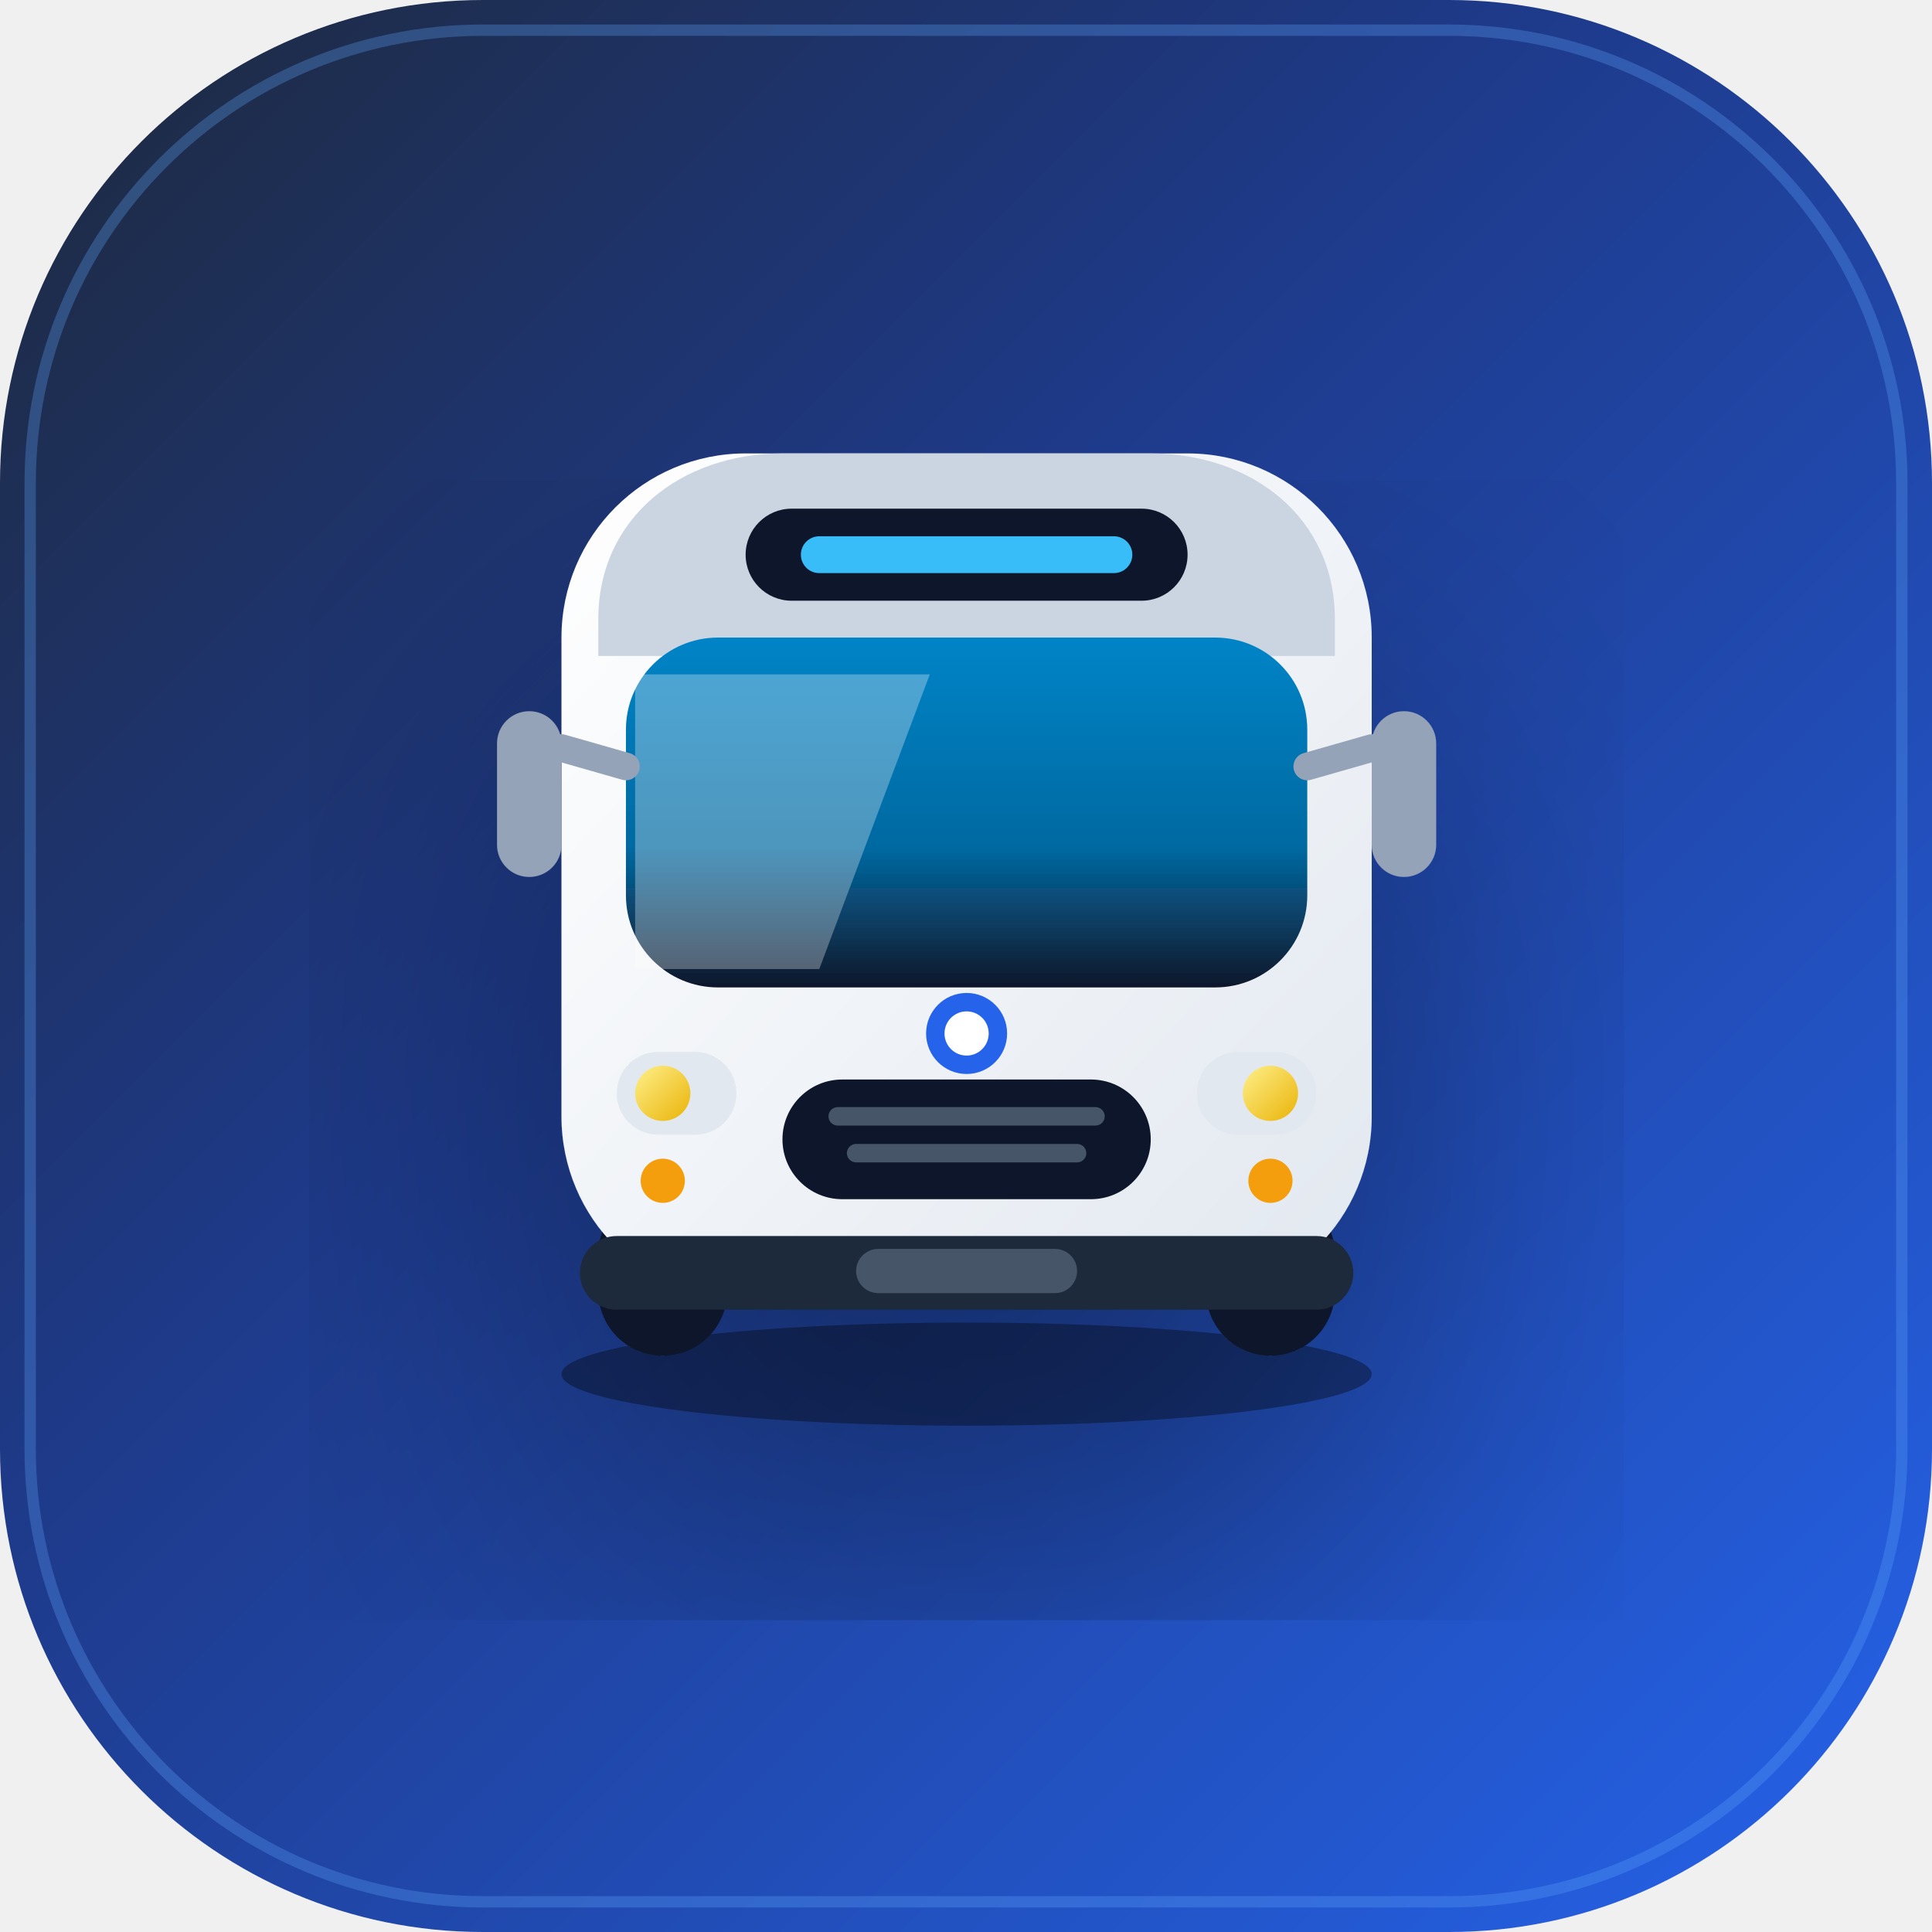
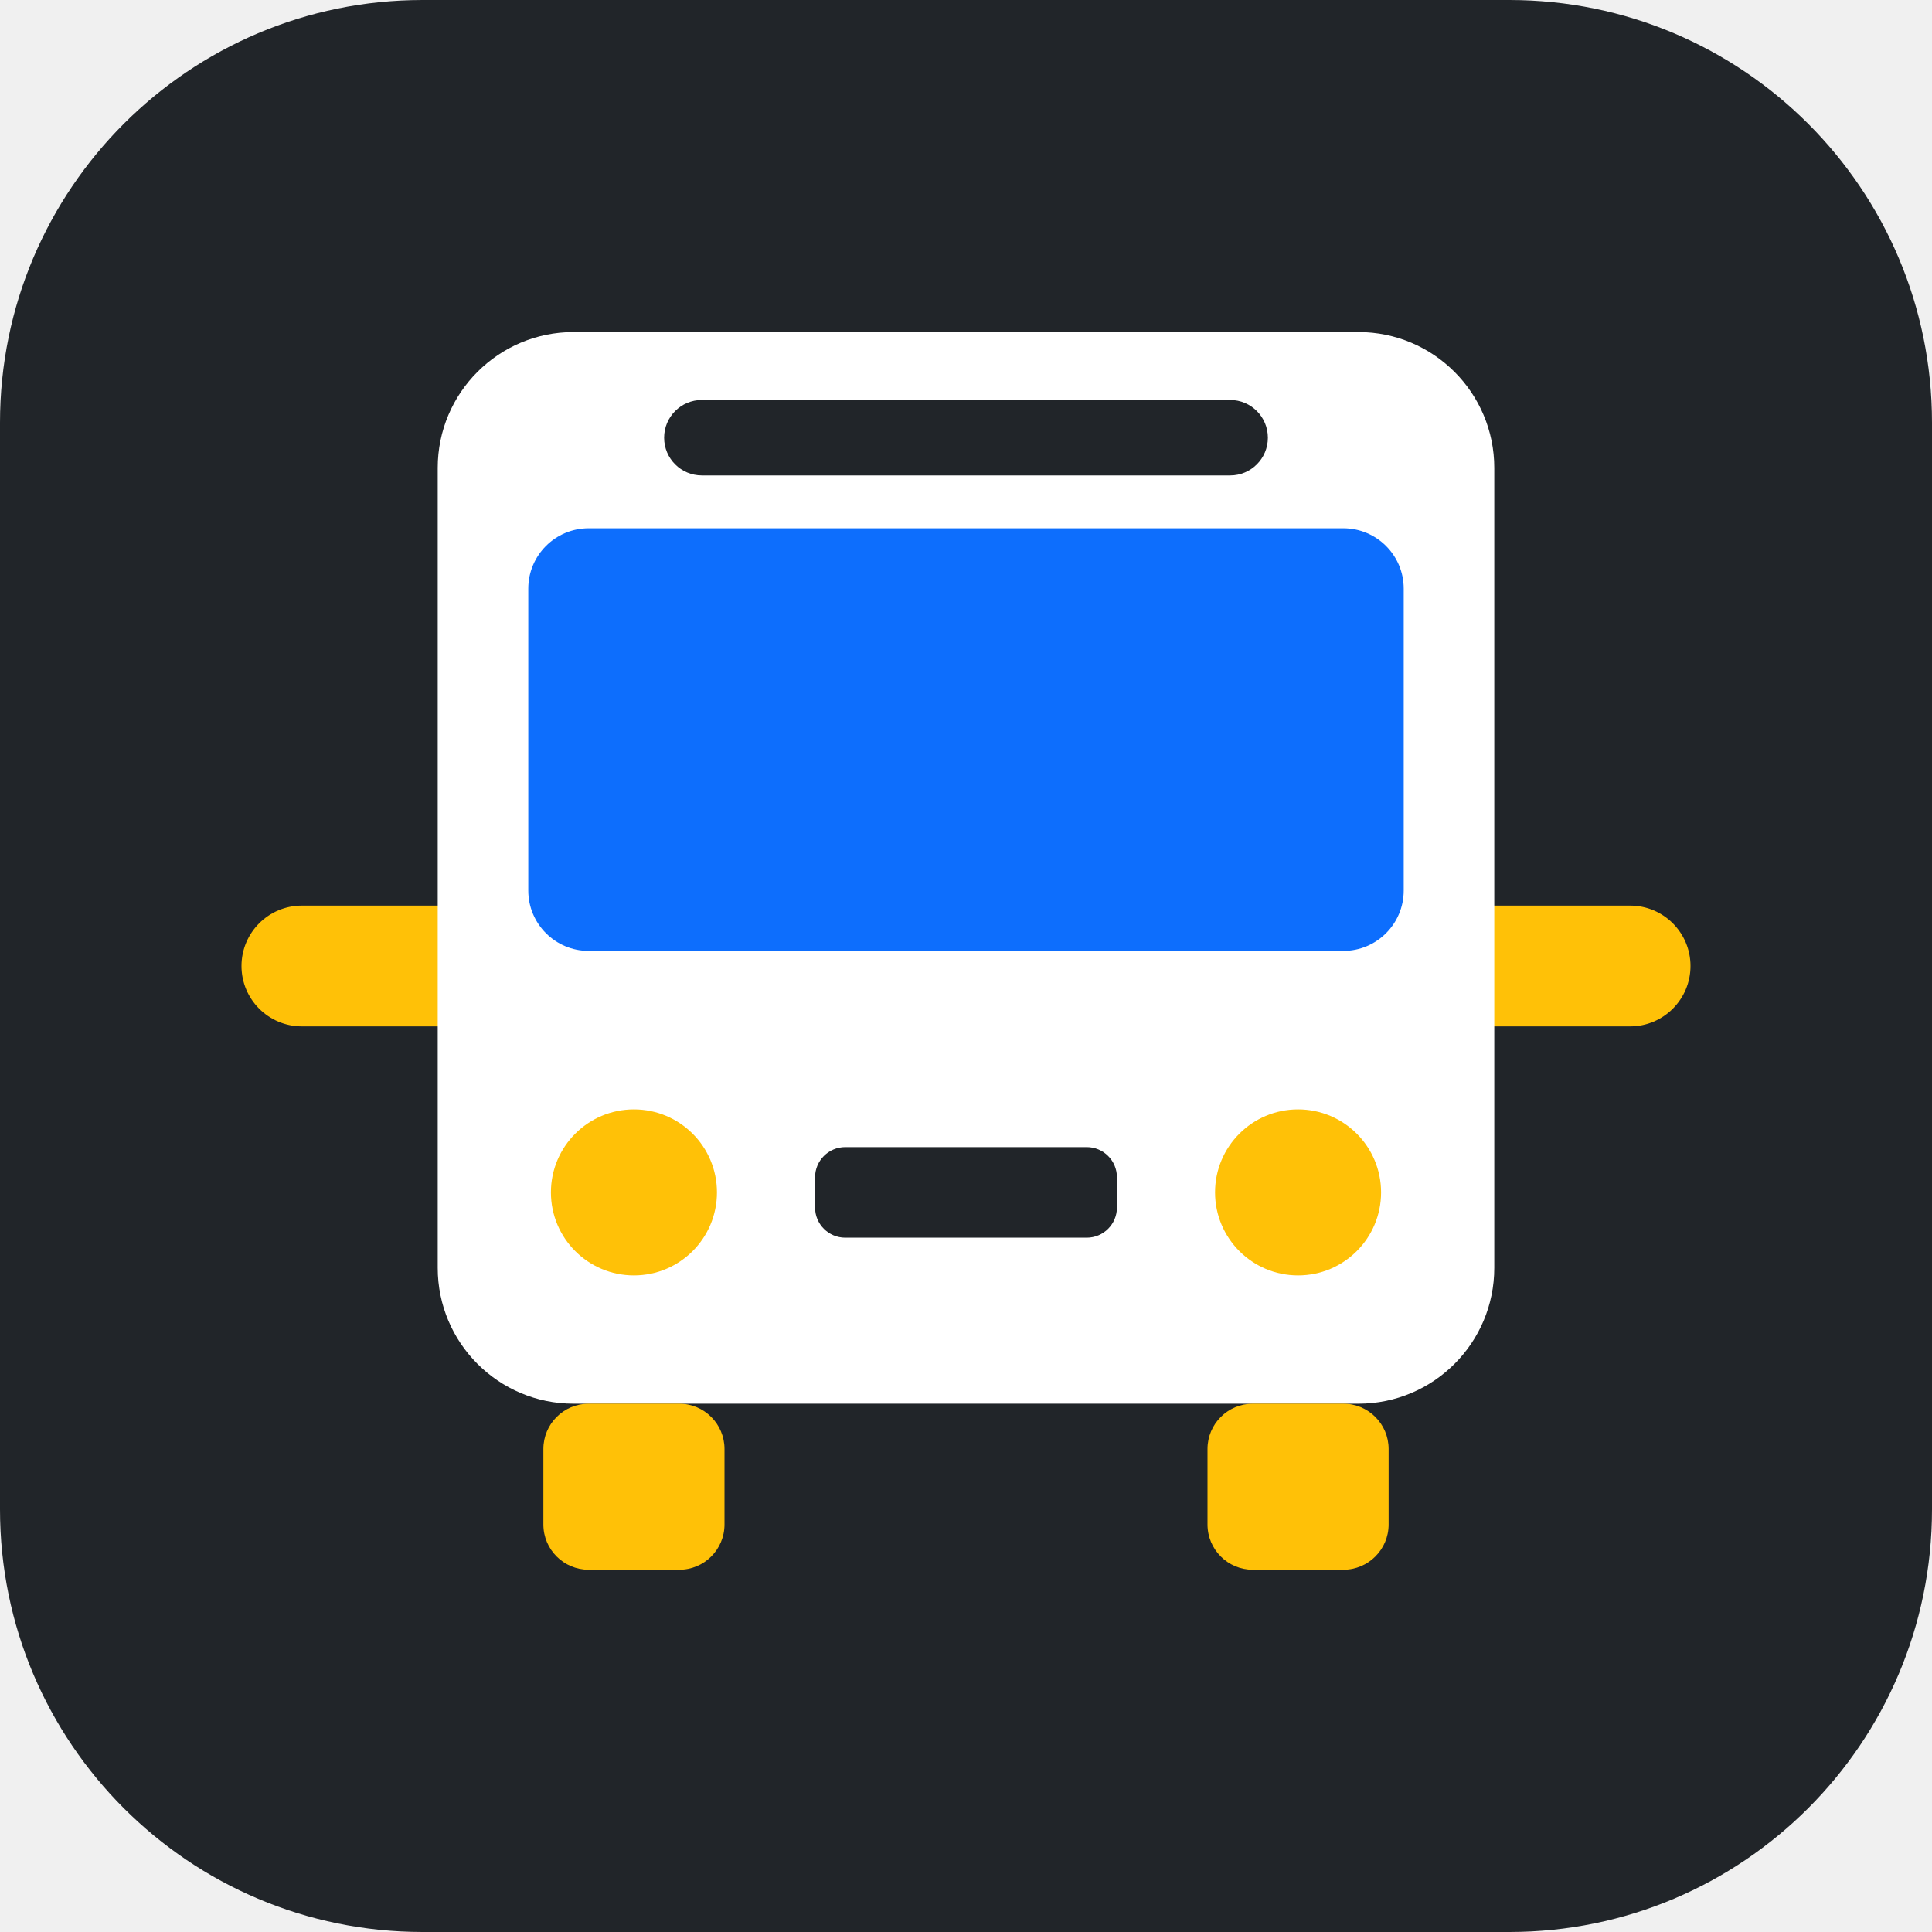
- <svg xmlns="http://www.w3.org/2000/svg" viewBox="0 0 512 512" width="100%" height="100%">
-   <defs>
-     <linearGradient id="bgGrad" x1="0%" y1="0%" x2="100%" y2="100%">
-       <stop offset="0%" stop-color="#1e293b" />
-       <stop offset="40%" stop-color="#1e3a8a" />
-       <stop offset="100%" stop-color="#2563eb" />
-     </linearGradient>
-     <linearGradient id="iconBusBody" x1="0%" y1="0%" x2="100%" y2="100%">
-       <stop offset="0%" stop-color="#ffffff" />
-       <stop offset="100%" stop-color="#e2e8f0" />
-     </linearGradient>
-     <linearGradient id="iconGlass" x1="0%" y1="0%" x2="0%" y2="100%">
-       <stop offset="0%" stop-color="#0284c7" />
-       <stop offset="60%" stop-color="#0369a1" />
-       <stop offset="100%" stop-color="#0f172a" />
-     </linearGradient>
-     <linearGradient id="iconGlow" x1="0%" y1="0%" x2="100%" y2="100%">
-       <stop offset="0%" stop-color="#fef08a" />
-       <stop offset="100%" stop-color="#eab308" />
-     </linearGradient>
-     <filter id="iconShadow" x="-20%" y="-20%" width="140%" height="140%">
-       <feDropShadow dx="0" dy="12" stdDeviation="16" flood-color="#000000" flood-opacity="0.35" />
-     </filter>
-   </defs>
-   <rect width="512" height="512" rx="128" fill="url(#bgGrad)" />
-   <rect x="8" y="8" width="496" height="496" rx="120" fill="none" stroke="#60a5fa" stroke-width="3" stroke-opacity="0.3" />
-   <g filter="url(#iconShadow)" transform="translate(100, 86) scale(4.88)">
-     <ellipse cx="32" cy="57" rx="22" ry="2.8" fill="#000000" fill-opacity="0.35" />
-     <rect x="12" y="47" width="7" height="9" rx="3.5" fill="#0f172a" />
-     <rect x="45" y="47" width="7" height="9" rx="3.5" fill="#0f172a" />
-     <rect x="10" y="7" width="44" height="46" rx="10" fill="url(#iconBusBody)" />
-     <path d="M12 16 C12 10.5 16.5 7 22 7 L42 7 C47.5 7 52 10.5 52 16 L52 18 L12 18 Z" fill="#cbd5e1" />
-     <rect x="6.5" y="21" width="3.5" height="9" rx="1.75" fill="#94a3b8" />
-     <rect x="54" y="21" width="3.5" height="9" rx="1.75" fill="#94a3b8" />
-     <rect x="20" y="10" width="24" height="5" rx="2.5" fill="#0f172a" />
-     <rect x="23" y="11.5" width="18" height="2" rx="1" fill="#38bdf8" />
-     <rect x="13.5" y="17" width="37" height="19" rx="5" fill="url(#iconGlass)" />
-     <path d="M14 19 L30 19 L24 35 L14 35 Z" fill="#ffffff" opacity="0.3" />
-     <path d="M10 23 L13.5 24 M54 23 L50.5 24" stroke="#94a3b8" stroke-width="1.5" stroke-linecap="round" />
-     <circle cx="32" cy="38.5" r="2.2" fill="#2563eb" />
-     <circle cx="32" cy="38.5" r="1.2" fill="#ffffff" />
-     <rect x="22" y="41" width="20" height="6.5" rx="3.25" fill="#0f172a" />
-     <line x1="25" y1="43" x2="39" y2="43" stroke="#475569" stroke-width="1" stroke-linecap="round" />
-     <line x1="26" y1="45" x2="38" y2="45" stroke="#475569" stroke-width="1" stroke-linecap="round" />
-     <rect x="13" y="39.5" width="6.5" height="4.5" rx="2.25" fill="#e2e8f0" />
-     <circle cx="15.5" cy="41.75" r="1.5" fill="url(#iconGlow)" />
-     <rect x="44.5" y="39.5" width="6.5" height="4.5" rx="2.25" fill="#e2e8f0" />
-     <circle cx="48.5" cy="41.75" r="1.5" fill="url(#iconGlow)" />
-     <circle cx="15.5" cy="46.5" r="1.2" fill="#f59e0b" />
-     <circle cx="48.5" cy="46.5" r="1.2" fill="#f59e0b" />
-     <rect x="11" y="49.5" width="42" height="4" rx="2" fill="#1e293b" />
-     <rect x="26" y="50.2" width="12" height="2.4" rx="1.2" fill="#475569" />
-   </g>
+ <svg xmlns="http://www.w3.org/2000/svg" viewBox="0 0 512 512" width="512" height="512">
+   <rect width="512" height="512" rx="112" fill="#212529" />
+   <rect x="64" y="240" width="384" height="32" rx="16" fill="#ffc107" />
+   <rect x="116" y="88" width="280" height="284" rx="36" fill="#ffffff" />
+   <rect x="176" y="106" width="160" height="20" rx="10" fill="#212529" />
+   <rect x="140" y="140" width="232" height="112" rx="16" fill="#0d6efd" />
+   <circle cx="168" cy="316" r="22" fill="#ffc107" />
+   <circle cx="344" cy="316" r="22" fill="#ffc107" />
+   <rect x="216" y="304" width="80" height="24" rx="8" fill="#212529" />
+   <rect x="144" y="372" width="48" height="44" rx="12" fill="#ffc107" />
+   <rect x="320" y="372" width="48" height="44" rx="12" fill="#ffc107" />
</svg>
